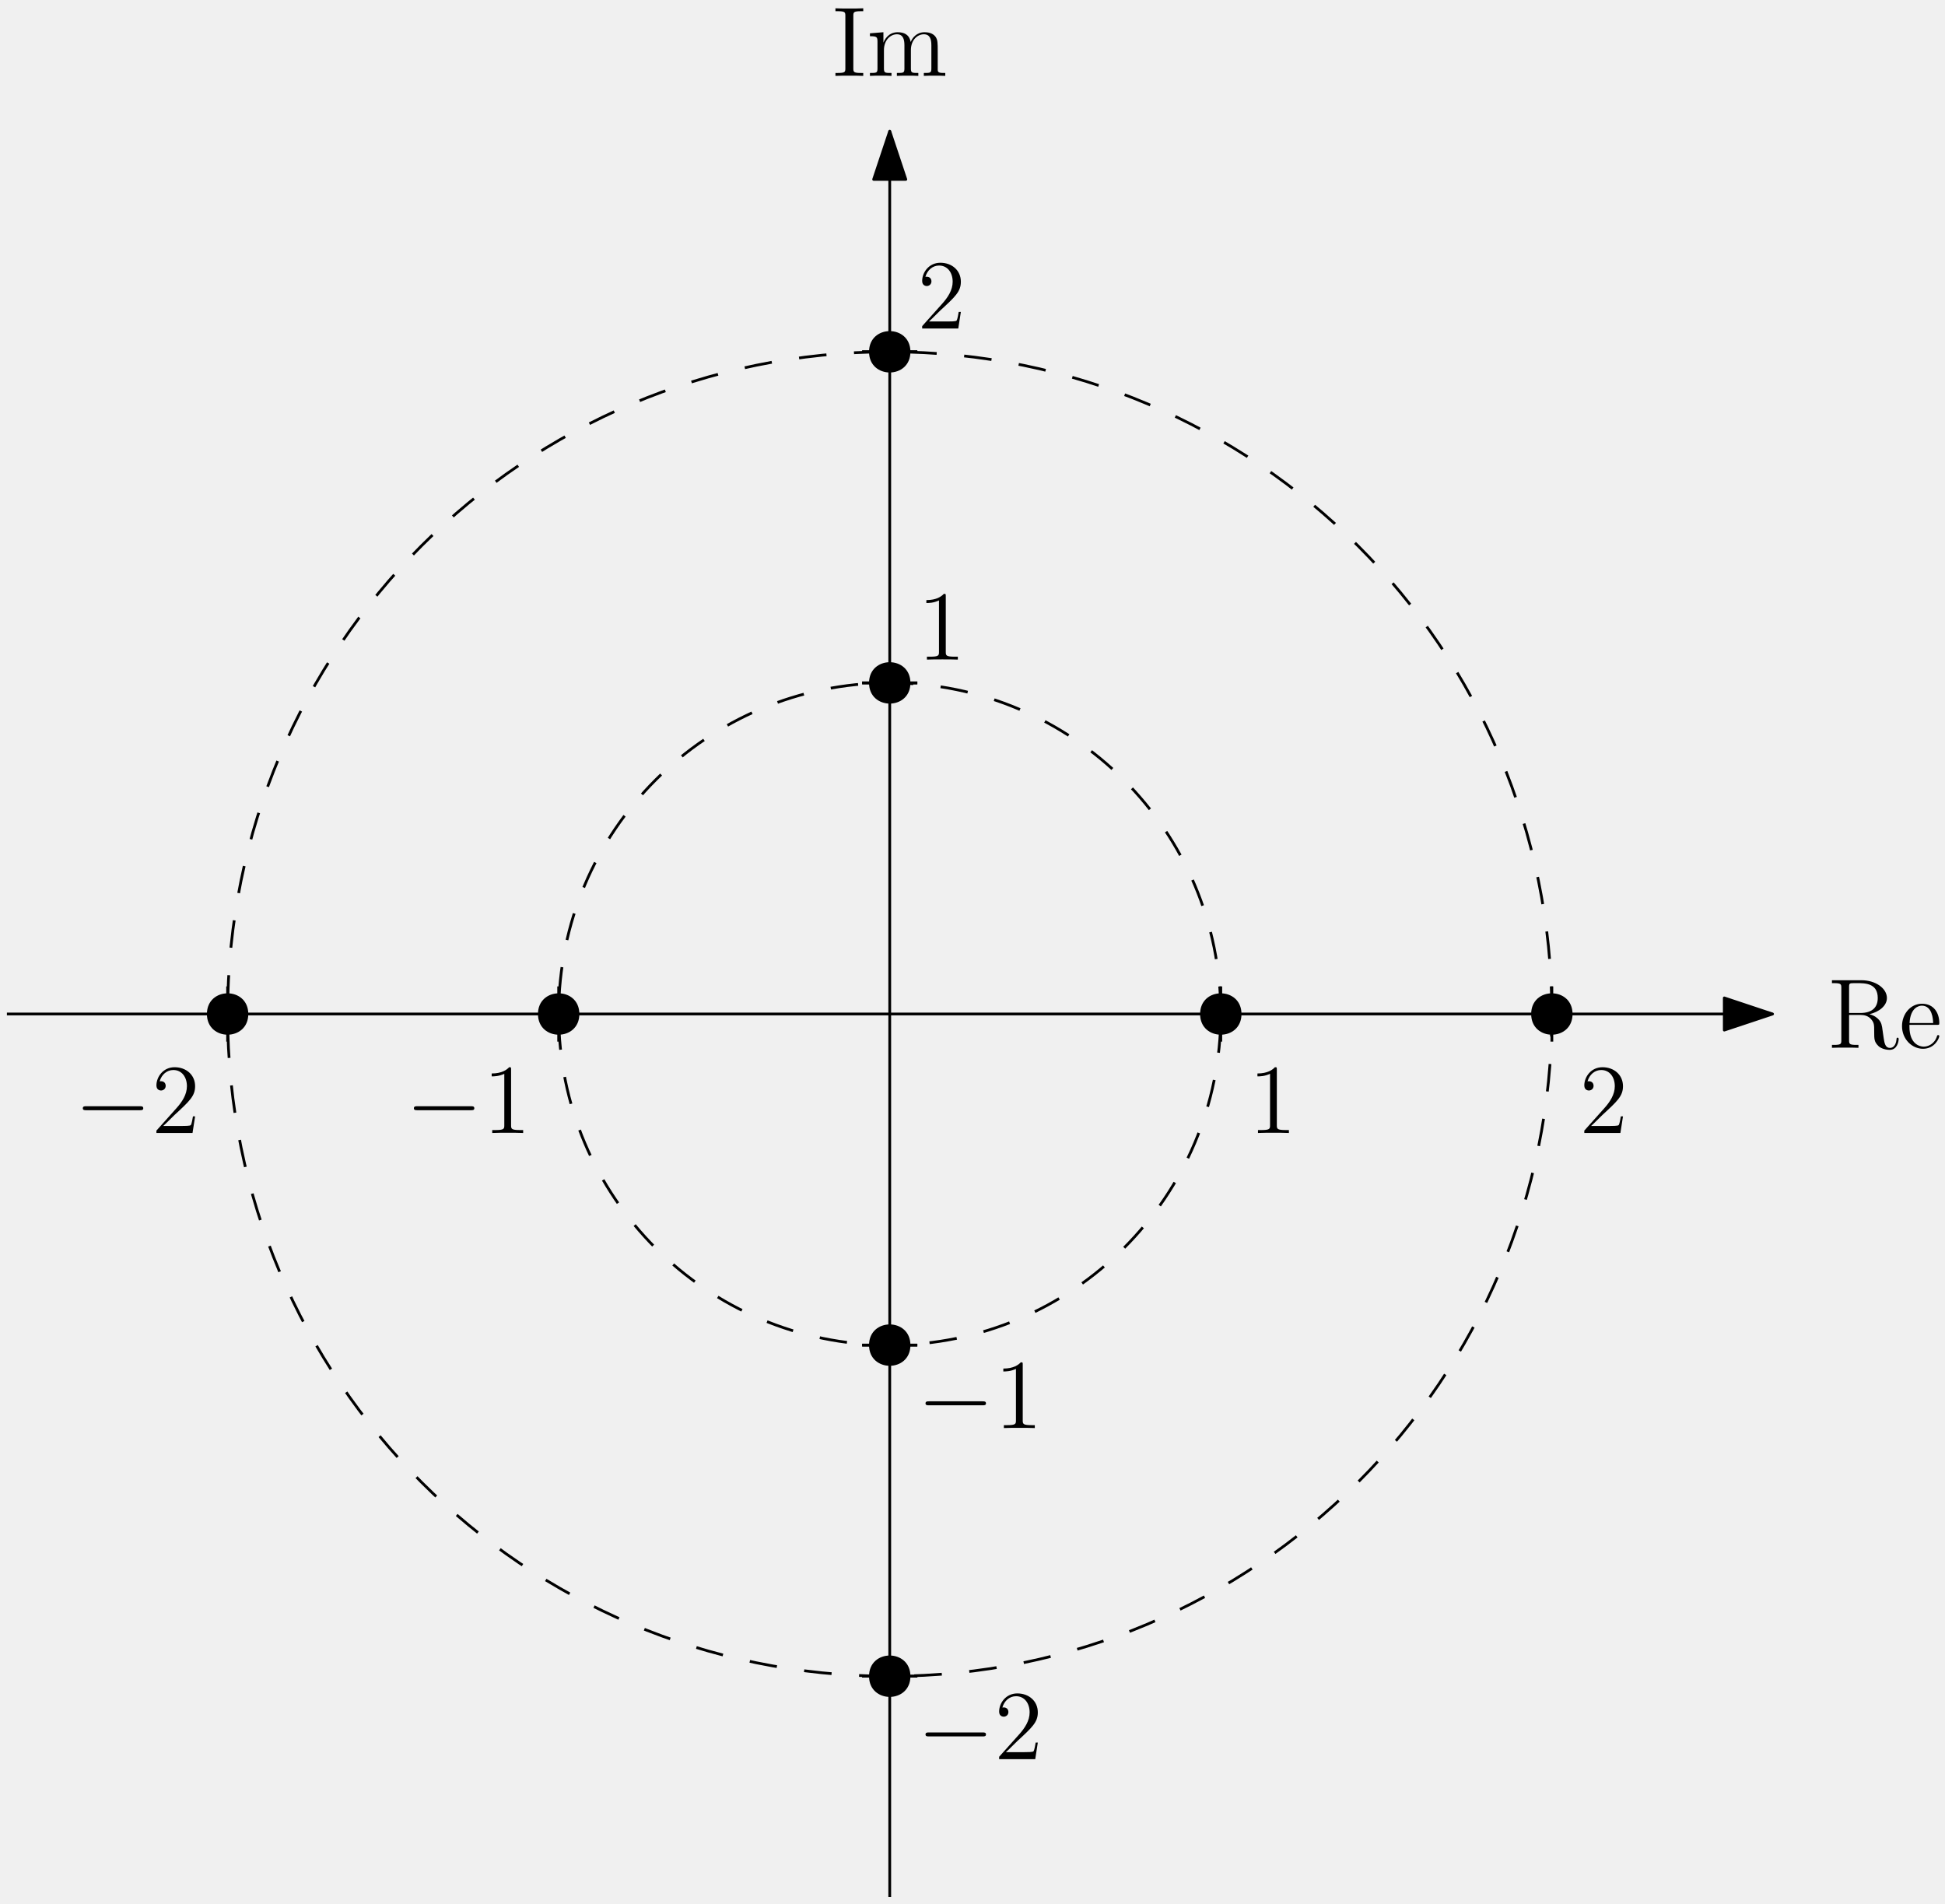
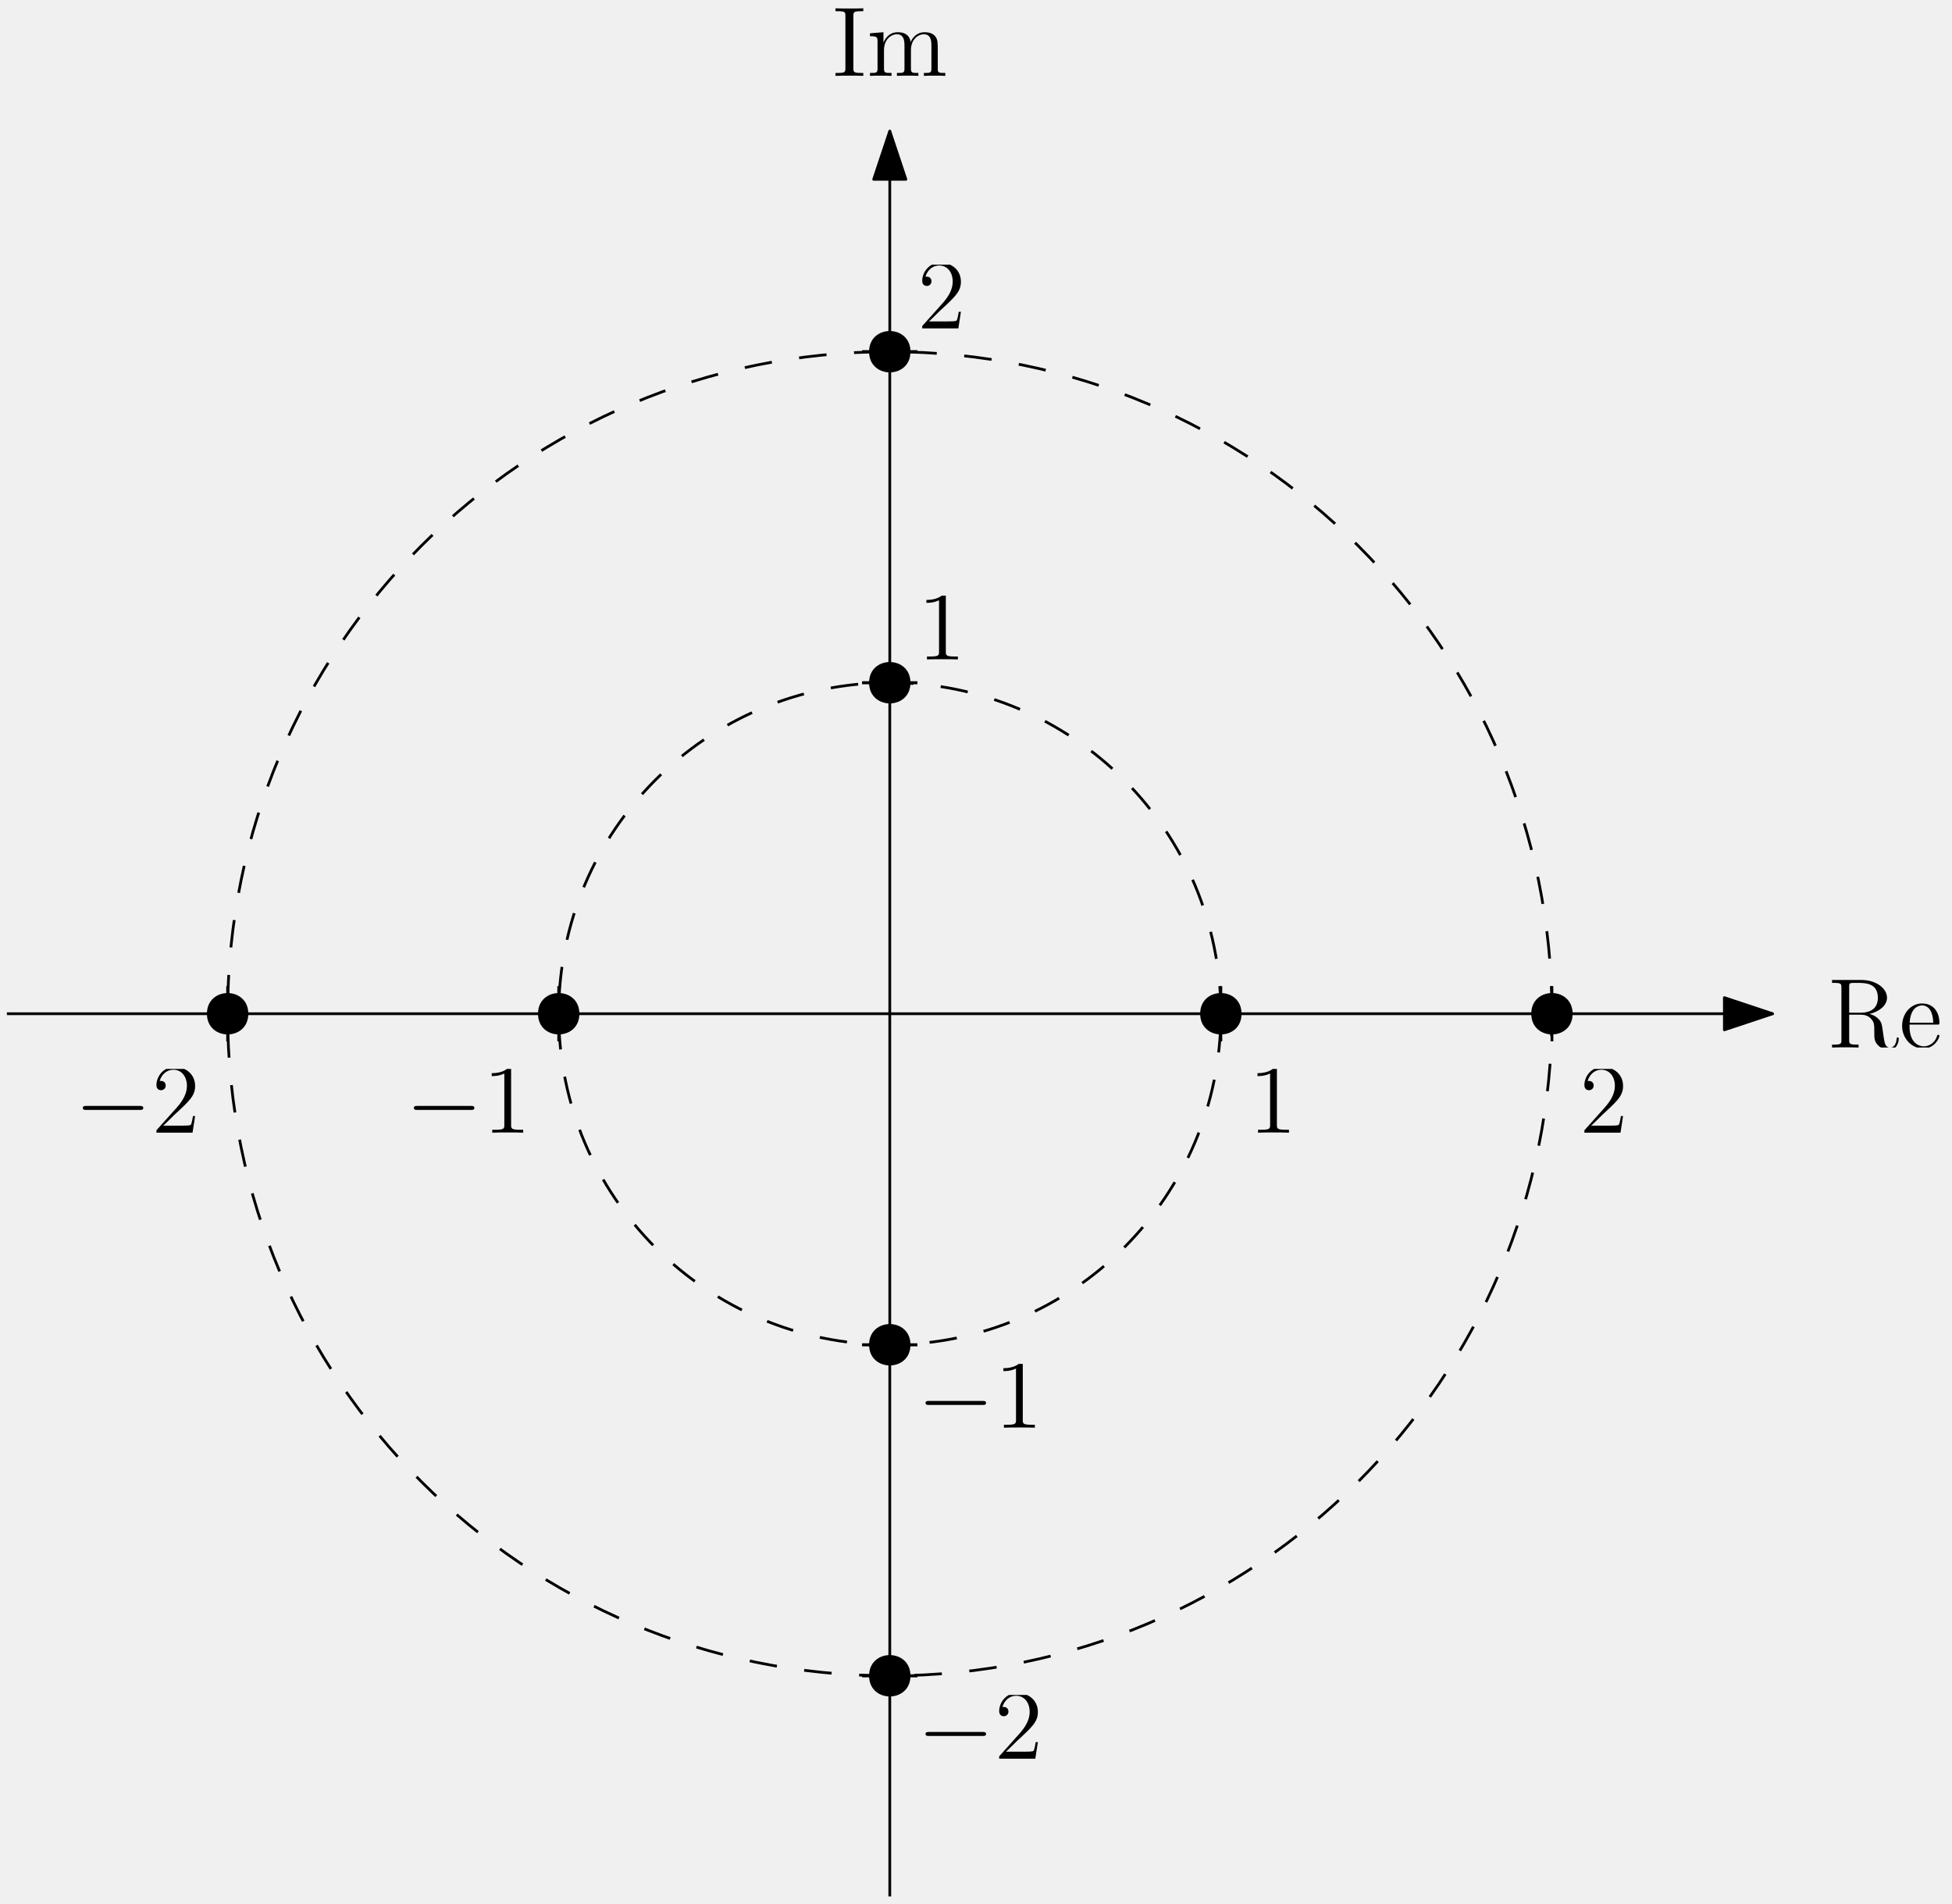
- <svg xmlns="http://www.w3.org/2000/svg" xmlns:xlink="http://www.w3.org/1999/xlink" width="282" height="276" viewBox="0 0 282 276">
+ <svg xmlns="http://www.w3.org/2000/svg" xmlns:xlink="http://www.w3.org/1999/xlink" width="283" height="276" viewBox="0 0 283 276">
+   <style>
+       .fill { fill: black; }
+       .stroke { stroke: black; }
+       @media (prefers-color-scheme: dark) {
+         .fill { fill: white; }
+         .stroke { stroke: white; }
+       }
+     </style>
  <defs>
    <g>
      <g id="glyph-0-0">
        <path d="M 9.453 -3.297 C 9.703 -3.297 9.953 -3.297 9.953 -3.578 C 9.953 -3.875 9.703 -3.875 9.453 -3.875 L 1.688 -3.875 C 1.453 -3.875 1.188 -3.875 1.188 -3.578 C 1.188 -3.297 1.453 -3.297 1.688 -3.297 Z M 9.453 -3.297 " />
      </g>
      <g id="glyph-1-0">
        <path d="M 6.312 -2.406 L 6 -2.406 C 5.953 -2.172 5.844 -1.375 5.688 -1.141 C 5.594 -1.016 4.781 -1.016 4.344 -1.016 L 1.688 -1.016 C 2.078 -1.344 2.953 -2.266 3.328 -2.609 C 5.516 -4.625 6.312 -5.359 6.312 -6.781 C 6.312 -8.438 5 -9.531 3.344 -9.531 C 1.672 -9.531 0.703 -8.125 0.703 -6.891 C 0.703 -6.156 1.328 -6.156 1.375 -6.156 C 1.672 -6.156 2.047 -6.375 2.047 -6.828 C 2.047 -7.234 1.781 -7.5 1.375 -7.5 C 1.25 -7.5 1.219 -7.5 1.172 -7.484 C 1.453 -8.469 2.219 -9.125 3.156 -9.125 C 4.375 -9.125 5.125 -8.109 5.125 -6.781 C 5.125 -5.562 4.422 -4.5 3.594 -3.578 L 0.703 -0.344 L 0.703 0 L 5.938 0 Z M 6.312 -2.406 " />
      </g>
      <g id="glyph-1-1">
        <path d="M 4.125 -9.188 C 4.125 -9.531 4.125 -9.531 3.844 -9.531 C 3.5 -9.156 2.781 -8.625 1.312 -8.625 L 1.312 -8.203 C 1.641 -8.203 2.359 -8.203 3.141 -8.578 L 3.141 -1.109 C 3.141 -0.594 3.094 -0.422 1.844 -0.422 L 1.391 -0.422 L 1.391 0 C 1.781 -0.031 3.172 -0.031 3.641 -0.031 C 4.109 -0.031 5.5 -0.031 5.875 0 L 5.875 -0.422 L 5.438 -0.422 C 4.172 -0.422 4.125 -0.594 4.125 -1.109 Z M 4.125 -9.188 " />
      </g>
      <g id="glyph-2-0">
        <path d="M 6.312 -2.406 L 6 -2.406 C 5.953 -2.172 5.844 -1.375 5.688 -1.141 C 5.594 -1.016 4.781 -1.016 4.344 -1.016 L 1.688 -1.016 C 2.078 -1.344 2.953 -2.266 3.328 -2.609 C 5.516 -4.625 6.312 -5.359 6.312 -6.781 C 6.312 -8.438 5 -9.531 3.344 -9.531 C 1.672 -9.531 0.703 -8.125 0.703 -6.891 C 0.703 -6.156 1.328 -6.156 1.375 -6.156 C 1.672 -6.156 2.047 -6.375 2.047 -6.828 C 2.047 -7.234 1.781 -7.5 1.375 -7.5 C 1.25 -7.5 1.219 -7.5 1.172 -7.484 C 1.453 -8.469 2.219 -9.125 3.156 -9.125 C 4.375 -9.125 5.125 -8.109 5.125 -6.781 C 5.125 -5.562 4.422 -4.5 3.594 -3.578 L 0.703 -0.344 L 0.703 0 L 5.938 0 Z M 6.312 -2.406 " />
      </g>
      <g id="glyph-2-1">
        <path d="M 4.125 -9.188 C 4.125 -9.531 4.125 -9.531 3.844 -9.531 C 3.5 -9.156 2.781 -8.625 1.312 -8.625 L 1.312 -8.203 C 1.641 -8.203 2.359 -8.203 3.141 -8.578 L 3.141 -1.109 C 3.141 -0.594 3.094 -0.422 1.844 -0.422 L 1.391 -0.422 L 1.391 0 C 1.781 -0.031 3.172 -0.031 3.641 -0.031 C 4.109 -0.031 5.5 -0.031 5.875 0 L 5.875 -0.422 L 5.438 -0.422 C 4.172 -0.422 4.125 -0.594 4.125 -1.109 Z M 4.125 -9.188 " />
      </g>
      <g id="glyph-3-0">
        <path d="M 6.047 -4.875 C 7.469 -5.203 8.578 -6.109 8.578 -7.219 C 8.578 -8.609 6.953 -9.797 4.891 -9.797 L 0.609 -9.797 L 0.609 -9.375 L 0.891 -9.375 C 1.922 -9.375 1.969 -9.234 1.969 -8.703 L 1.969 -1.094 C 1.969 -0.562 1.922 -0.422 0.891 -0.422 L 0.609 -0.422 L 0.609 0 C 0.938 -0.031 2.109 -0.031 2.531 -0.031 C 2.938 -0.031 4.125 -0.031 4.453 0 L 4.453 -0.422 L 4.172 -0.422 C 3.141 -0.422 3.094 -0.562 3.094 -1.094 L 3.094 -4.766 L 4.766 -4.766 C 5.328 -4.766 5.859 -4.609 6.234 -4.203 C 6.734 -3.656 6.734 -3.359 6.734 -2.359 C 6.734 -1.234 6.734 -0.859 7.359 -0.25 C 7.578 -0.031 8.172 0.297 8.984 0.297 C 10.094 0.297 10.281 -0.953 10.281 -1.25 C 10.281 -1.328 10.281 -1.469 10.125 -1.469 C 9.984 -1.469 9.984 -1.375 9.969 -1.234 C 9.891 -0.375 9.484 0.016 9.016 0.016 C 8.359 0.016 8.219 -0.656 8.109 -1.422 C 8.094 -1.516 8 -2.141 7.953 -2.5 C 7.859 -3.219 7.797 -3.672 7.375 -4.109 C 7.219 -4.281 6.844 -4.656 6.047 -4.875 Z M 4.703 -5.047 L 3.094 -5.047 L 3.094 -8.812 C 3.094 -9.141 3.094 -9.312 3.406 -9.359 C 3.531 -9.375 3.953 -9.375 4.25 -9.375 C 5.406 -9.375 7.25 -9.375 7.25 -7.219 C 7.25 -5.969 6.562 -5.047 4.703 -5.047 Z M 4.703 -5.047 " />
      </g>
      <g id="glyph-3-1">
        <path d="M 5.5 -3.328 C 5.812 -3.328 5.844 -3.328 5.844 -3.594 C 5.844 -5.047 5.062 -6.391 3.328 -6.391 C 1.688 -6.391 0.438 -4.922 0.438 -3.141 C 0.438 -1.25 1.891 0.141 3.484 0.141 C 5.188 0.141 5.844 -1.406 5.844 -1.703 C 5.844 -1.797 5.766 -1.844 5.688 -1.844 C 5.562 -1.844 5.531 -1.781 5.516 -1.703 C 5.141 -0.5 4.172 -0.172 3.578 -0.172 C 2.969 -0.172 1.516 -0.578 1.516 -3.062 L 1.516 -3.328 Z M 1.531 -3.594 C 1.656 -5.859 2.906 -6.109 3.312 -6.109 C 4.844 -6.109 4.938 -4.094 4.953 -3.594 Z M 1.531 -3.594 " />
      </g>
      <g id="glyph-3-2">
        <path d="M 3.109 -8.703 C 3.109 -9.234 3.156 -9.375 4.234 -9.375 L 4.547 -9.375 L 4.547 -9.797 C 4.203 -9.766 2.969 -9.766 2.531 -9.766 C 2.109 -9.766 0.859 -9.766 0.516 -9.797 L 0.516 -9.375 L 0.828 -9.375 C 1.906 -9.375 1.953 -9.234 1.953 -8.703 L 1.953 -1.094 C 1.953 -0.562 1.906 -0.422 0.828 -0.422 L 0.516 -0.422 L 0.516 0 C 0.859 -0.031 2.094 -0.031 2.531 -0.031 C 2.953 -0.031 4.203 -0.031 4.547 0 L 4.547 -0.422 L 4.234 -0.422 C 3.156 -0.422 3.109 -0.562 3.109 -1.094 Z M 3.109 -8.703 " />
      </g>
      <g id="glyph-3-3">
        <path d="M 10.281 -3.484 C 10.281 -4.812 10.281 -5.219 9.953 -5.688 C 9.531 -6.234 8.859 -6.328 8.375 -6.328 C 7.188 -6.328 6.578 -5.469 6.359 -4.906 C 6.156 -6.016 5.375 -6.328 4.469 -6.328 C 3.078 -6.328 2.531 -5.141 2.422 -4.844 L 2.406 -4.844 L 2.406 -6.328 L 0.453 -6.172 L 0.453 -5.75 C 1.438 -5.75 1.547 -5.656 1.547 -4.953 L 1.547 -1.062 C 1.547 -0.422 1.391 -0.422 0.453 -0.422 L 0.453 0 C 0.828 -0.031 1.609 -0.031 2.016 -0.031 C 2.422 -0.031 3.203 -0.031 3.578 0 L 3.578 -0.422 C 2.656 -0.422 2.484 -0.422 2.484 -1.062 L 2.484 -3.734 C 2.484 -5.234 3.469 -6.031 4.359 -6.031 C 5.25 -6.031 5.453 -5.312 5.453 -4.438 L 5.453 -1.062 C 5.453 -0.422 5.297 -0.422 4.359 -0.422 L 4.359 0 C 4.734 -0.031 5.516 -0.031 5.906 -0.031 C 6.328 -0.031 7.094 -0.031 7.469 0 L 7.469 -0.422 C 6.562 -0.422 6.391 -0.422 6.391 -1.062 L 6.391 -3.734 C 6.391 -5.234 7.375 -6.031 8.266 -6.031 C 9.156 -6.031 9.359 -5.312 9.359 -4.438 L 9.359 -1.062 C 9.359 -0.422 9.188 -0.422 8.266 -0.422 L 8.266 0 C 8.641 -0.031 9.406 -0.031 9.812 -0.031 C 10.234 -0.031 11 -0.031 11.375 0 L 11.375 -0.422 C 10.656 -0.422 10.297 -0.422 10.281 -0.844 Z M 10.281 -3.484 " />
      </g>
    </g>
+     <clipPath id="clip-0">
+       <path clip-rule="nonzero" d="M 22 155 L 29 155 L 29 165 L 22 165 Z M 22 155 " />
+     </clipPath>
+     <clipPath id="clip-1">
+       <path clip-rule="nonzero" d="M 229 155 L 236 155 L 236 164.246 L 229 164.246 Z M 229 155 " />
+     </clipPath>
+     <clipPath id="clip-2">
+       <path clip-rule="nonzero" d="M 133 38.375 L 140 38.375 L 140 47.621 L 133 47.621 Z M 133 38.375 " />
+     </clipPath>
+     <clipPath id="clip-3">
+       <path clip-rule="nonzero" d="M 144 245.777 L 151 245.777 L 151 256 L 144 256 Z M 144 245.777 " />
+     </clipPath>
+     <clipPath id="clip-4">
+       <path clip-rule="nonzero" d="M 182 155 L 187 155 L 187 164.246 L 182 164.246 Z M 182 155 " />
+     </clipPath>
+     <clipPath id="clip-5">
+       <path clip-rule="nonzero" d="M 71 155 L 76 155 L 76 165 L 71 165 Z M 71 155 " />
+     </clipPath>
+     <clipPath id="clip-6">
+       <path clip-rule="nonzero" d="M 134 86.375 L 139 86.375 L 139 95.621 L 134 95.621 Z M 134 86.375 " />
+     </clipPath>
+     <clipPath id="clip-7">
+       <path clip-rule="nonzero" d="M 145 197.777 L 151 197.777 L 151 208 L 145 208 Z M 145 197.777 " />
+     </clipPath>
+     <clipPath id="clip-8">
+       <path clip-rule="nonzero" d="M 265 142.098 L 281.582 142.098 L 281.582 151.902 L 265 151.902 Z M 265 142.098 " />
+     </clipPath>
+     <clipPath id="clip-9">
+       <path clip-rule="nonzero" d="M 121 1.195 L 137.387 1.195 L 137.387 11 L 121 11 Z M 121 1.195 " />
+     </clipPath>
  </defs>
-   <path fill="none" stroke-width="0.4" stroke-linecap="butt" stroke-linejoin="round" stroke="rgb(0%, 0%, 0%)" stroke-opacity="1" stroke-miterlimit="10" d="M 256 447.996 L 256 703.996 " transform="matrix(1, 0, 0, -1, -127, 723)" />
-   <path fill-rule="evenodd" fill="rgb(0%, 0%, 0%)" fill-opacity="1" stroke-width="0.4" stroke-linecap="butt" stroke-linejoin="round" stroke="rgb(0%, 0%, 0%)" stroke-opacity="1" stroke-miterlimit="10" d="M 256 703.996 L 253.668 696.996 L 258.332 696.996 Z M 256 703.996 " transform="matrix(1, 0, 0, -1, -127, 723)" />
-   <path fill="none" stroke-width="0.4" stroke-linecap="butt" stroke-linejoin="round" stroke="rgb(0%, 0%, 0%)" stroke-opacity="1" stroke-miterlimit="10" d="M 128 576 L 384 576 " transform="matrix(1, 0, 0, -1, -127, 723)" />
-   <path fill-rule="evenodd" fill="rgb(0%, 0%, 0%)" fill-opacity="1" stroke-width="0.4" stroke-linecap="butt" stroke-linejoin="round" stroke="rgb(0%, 0%, 0%)" stroke-opacity="1" stroke-miterlimit="10" d="M 384 576 L 377 578.332 L 377 573.668 Z M 384 576 " transform="matrix(1, 0, 0, -1, -127, 723)" />
-   <path fill-rule="evenodd" fill="rgb(0%, 0%, 0%)" fill-opacity="1" d="M 132 51 C 132 47 126 47 126 51 C 126 55 132 55 132 51 Z M 132 51 " />
-   <path fill-rule="evenodd" fill="rgb(0%, 0%, 0%)" fill-opacity="1" d="M 36 147 C 36 143 30 143 30 147 C 30 151 36 151 36 147 Z M 36 147 " />
-   <path fill="none" stroke-width="0.4" stroke-linecap="butt" stroke-linejoin="round" stroke="rgb(0%, 0%, 0%)" stroke-opacity="1" stroke-miterlimit="10" d="M 252 672 L 260 672 " transform="matrix(1, 0, 0, -1, -127, 723)" />
-   <path fill-rule="evenodd" fill="rgb(0%, 0%, 0%)" fill-opacity="1" d="M 228 147 C 228 143 222 143 222 147 C 222 151 228 151 228 147 Z M 228 147 " />
-   <path fill-rule="evenodd" fill="rgb(0%, 0%, 0%)" fill-opacity="1" d="M 132 243 C 132 239 126 239 126 243 C 126 247 132 247 132 243 Z M 132 243 " />
-   <g fill="rgb(0%, 0%, 0%)" fill-opacity="1">
+   <path fill="none" stroke-width="0.4" stroke-linecap="butt" stroke-linejoin="round" stroke-opacity="1" stroke-miterlimit="10" d="M 256 447.996 L 256 703.996 " transform="matrix(1, 0, 0, -1, -127, 723)" class="stroke" />
+   <path fill-rule="evenodd" fill-opacity="1" stroke-width="0.4" stroke-linecap="butt" stroke-linejoin="round" stroke-opacity="1" stroke-miterlimit="10" d="M 256 703.996 L 253.668 696.996 L 258.332 696.996 Z M 256 703.996 " transform="matrix(1, 0, 0, -1, -127, 723)" class="fill stroke" />
+   <path fill="none" stroke-width="0.4" stroke-linecap="butt" stroke-linejoin="round" stroke-opacity="1" stroke-miterlimit="10" d="M 128 576 L 384 576 " transform="matrix(1, 0, 0, -1, -127, 723)" class="stroke" />
+   <path fill-rule="evenodd" fill-opacity="1" stroke-width="0.4" stroke-linecap="butt" stroke-linejoin="round" stroke-opacity="1" stroke-miterlimit="10" d="M 384 576 L 377 578.332 L 377 573.668 Z M 384 576 " transform="matrix(1, 0, 0, -1, -127, 723)" class="fill stroke" />
+   <path fill-rule="evenodd" fill-opacity="1" d="M 132 51 C 132 47 126 47 126 51 C 126 55 132 55 132 51 Z M 132 51 " class="fill" />
+   <path fill-rule="evenodd" fill-opacity="1" d="M 36 147 C 36 143 30 143 30 147 C 30 151 36 151 36 147 Z M 36 147 " class="fill" />
+   <path fill="none" stroke-width="0.4" stroke-linecap="butt" stroke-linejoin="round" stroke-opacity="1" stroke-miterlimit="10" d="M 252 672 L 260 672 " transform="matrix(1, 0, 0, -1, -127, 723)" class="stroke" />
+   <path fill-rule="evenodd" fill-opacity="1" d="M 228 147 C 228 143 222 143 222 147 C 222 151 228 151 228 147 Z M 228 147 " class="fill" />
+   <path fill-rule="evenodd" fill-opacity="1" d="M 132 243 C 132 239 126 239 126 243 C 126 247 132 247 132 243 Z M 132 243 " class="fill" />
+   <g fill-opacity="1" class="fill">
    <use xlink:href="#glyph-0-0" x="10.818" y="164.245" />
  </g>
-   <g fill="rgb(0%, 0%, 0%)" fill-opacity="1">
-     <use xlink:href="#glyph-1-0" x="21.976" y="164.245" />
+   <g clip-path="url(#clip-0)">
+     <g fill-opacity="1" class="fill">
+       <use xlink:href="#glyph-1-0" x="21.976" y="164.245" />
+     </g>
  </g>
-   <g fill="rgb(0%, 0%, 0%)" fill-opacity="1">
-     <use xlink:href="#glyph-2-0" x="229" y="164.245" />
+   <g clip-path="url(#clip-1)">
+     <g fill-opacity="1" class="fill">
+       <use xlink:href="#glyph-2-0" x="229" y="164.245" />
+     </g>
  </g>
-   <g fill="rgb(0%, 0%, 0%)" fill-opacity="1">
-     <use xlink:href="#glyph-2-0" x="133" y="47.621" />
+   <g clip-path="url(#clip-2)">
+     <g fill-opacity="1" class="fill">
+       <use xlink:href="#glyph-2-0" x="133" y="47.621" />
+     </g>
  </g>
-   <g fill="rgb(0%, 0%, 0%)" fill-opacity="1">
+   <g fill-opacity="1" class="fill">
    <use xlink:href="#glyph-0-0" x="133" y="255.024" />
  </g>
-   <g fill="rgb(0%, 0%, 0%)" fill-opacity="1">
-     <use xlink:href="#glyph-1-0" x="144.158" y="255.024" />
+   <g clip-path="url(#clip-3)">
+     <g fill-opacity="1" class="fill">
+       <use xlink:href="#glyph-1-0" x="144.158" y="255.024" />
+     </g>
  </g>
-   <path fill="none" stroke-width="0.4" stroke-linecap="butt" stroke-linejoin="round" stroke="rgb(0%, 0%, 0%)" stroke-opacity="1" stroke-dasharray="4" stroke-miterlimit="10" d="M 352 576 C 352 629.02 309.02 672 256 672 C 202.98 672 160 629.02 160 576 C 160 522.98 202.98 480 256 480 C 309.02 480 352 522.98 352 576 Z M 352 576 " transform="matrix(1, 0, 0, -1, -127, 723)" />
-   <path fill="none" stroke-width="0.4" stroke-linecap="butt" stroke-linejoin="round" stroke="rgb(0%, 0%, 0%)" stroke-opacity="1" stroke-miterlimit="10" d="M 252 672 L 260 672 " transform="matrix(1, 0, 0, -1, -127, 723)" />
-   <path fill="none" stroke-width="0.4" stroke-linecap="butt" stroke-linejoin="round" stroke="rgb(0%, 0%, 0%)" stroke-opacity="1" stroke-dasharray="4" stroke-miterlimit="10" d="M 304 576 C 304 602.508 282.508 624 256 624 C 229.492 624 208 602.508 208 576 C 208 549.492 229.492 528 256 528 C 282.508 528 304 549.492 304 576 Z M 304 576 " transform="matrix(1, 0, 0, -1, -127, 723)" />
-   <path fill-rule="evenodd" fill="rgb(0%, 0%, 0%)" fill-opacity="1" d="M 180 147 C 180 143 174 143 174 147 C 174 151 180 151 180 147 Z M 180 147 " />
-   <path fill-rule="evenodd" fill="rgb(0%, 0%, 0%)" fill-opacity="1" d="M 132 99 C 132 95 126 95 126 99 C 126 103 132 103 132 99 Z M 132 99 " />
-   <path fill-rule="evenodd" fill="rgb(0%, 0%, 0%)" fill-opacity="1" d="M 84 147 C 84 143 78 143 78 147 C 78 151 84 151 84 147 Z M 84 147 " />
-   <path fill-rule="evenodd" fill="rgb(0%, 0%, 0%)" fill-opacity="1" d="M 132 195 C 132 191 126 191 126 195 C 126 199 132 199 132 195 Z M 132 195 " />
-   <g fill="rgb(0%, 0%, 0%)" fill-opacity="1">
-     <use xlink:href="#glyph-2-1" x="181" y="164.245" />
+   <path fill="none" stroke-width="0.4" stroke-linecap="butt" stroke-linejoin="round" stroke-opacity="1" stroke-dasharray="4" stroke-miterlimit="10" d="M 352 576 C 352 629.02 309.02 672 256 672 C 202.98 672 160 629.02 160 576 C 160 522.98 202.98 480 256 480 C 309.02 480 352 522.98 352 576 Z M 352 576 " transform="matrix(1, 0, 0, -1, -127, 723)" class="stroke" />
+   <path fill="none" stroke-width="0.4" stroke-linecap="butt" stroke-linejoin="round" stroke-opacity="1" stroke-miterlimit="10" d="M 252 672 L 260 672 " transform="matrix(1, 0, 0, -1, -127, 723)" class="stroke" />
+   <path fill="none" stroke-width="0.4" stroke-linecap="butt" stroke-linejoin="round" stroke-opacity="1" stroke-dasharray="4" stroke-miterlimit="10" d="M 304 576 C 304 602.508 282.508 624 256 624 C 229.492 624 208 602.508 208 576 C 208 549.492 229.492 528 256 528 C 282.508 528 304 549.492 304 576 Z M 304 576 " transform="matrix(1, 0, 0, -1, -127, 723)" class="stroke" />
+   <path fill-rule="evenodd" fill-opacity="1" d="M 180 147 C 180 143 174 143 174 147 C 174 151 180 151 180 147 Z M 180 147 " class="fill" />
+   <path fill-rule="evenodd" fill-opacity="1" d="M 132 99 C 132 95 126 95 126 99 C 126 103 132 103 132 99 Z M 132 99 " class="fill" />
+   <path fill-rule="evenodd" fill-opacity="1" d="M 84 147 C 84 143 78 143 78 147 C 78 151 84 151 84 147 Z M 84 147 " class="fill" />
+   <path fill-rule="evenodd" fill-opacity="1" d="M 132 195 C 132 191 126 191 126 195 C 126 199 132 199 132 195 Z M 132 195 " class="fill" />
+   <g clip-path="url(#clip-4)">
+     <g fill-opacity="1" class="fill">
+       <use xlink:href="#glyph-2-1" x="181" y="164.245" />
+     </g>
  </g>
-   <g fill="rgb(0%, 0%, 0%)" fill-opacity="1">
+   <g fill-opacity="1" class="fill">
    <use xlink:href="#glyph-0-0" x="58.818" y="164.245" />
  </g>
-   <g fill="rgb(0%, 0%, 0%)" fill-opacity="1">
-     <use xlink:href="#glyph-1-1" x="69.976" y="164.245" />
+   <g clip-path="url(#clip-5)">
+     <g fill-opacity="1" class="fill">
+       <use xlink:href="#glyph-1-1" x="69.976" y="164.245" />
+     </g>
  </g>
-   <g fill="rgb(0%, 0%, 0%)" fill-opacity="1">
-     <use xlink:href="#glyph-2-1" x="133" y="95.621" />
+   <g clip-path="url(#clip-6)">
+     <g fill-opacity="1" class="fill">
+       <use xlink:href="#glyph-2-1" x="133" y="95.621" />
+     </g>
  </g>
-   <path fill="none" stroke-width="0.4" stroke-linecap="butt" stroke-linejoin="round" stroke="rgb(0%, 0%, 0%)" stroke-opacity="1" stroke-miterlimit="10" d="M 160 580 L 160 572 " transform="matrix(1, 0, 0, -1, -127, 723)" />
-   <path fill="none" stroke-width="0.4" stroke-linecap="butt" stroke-linejoin="round" stroke="rgb(0%, 0%, 0%)" stroke-opacity="1" stroke-miterlimit="10" d="M 208 580 L 208 572 " transform="matrix(1, 0, 0, -1, -127, 723)" />
-   <path fill="none" stroke-width="0.4" stroke-linecap="butt" stroke-linejoin="round" stroke="rgb(0%, 0%, 0%)" stroke-opacity="1" stroke-miterlimit="10" d="M 304 580 L 304 572 " transform="matrix(1, 0, 0, -1, -127, 723)" />
-   <path fill="none" stroke-width="0.4" stroke-linecap="butt" stroke-linejoin="round" stroke="rgb(0%, 0%, 0%)" stroke-opacity="1" stroke-miterlimit="10" d="M 352 580 L 352 572 " transform="matrix(1, 0, 0, -1, -127, 723)" />
-   <path fill="none" stroke-width="0.4" stroke-linecap="butt" stroke-linejoin="round" stroke="rgb(0%, 0%, 0%)" stroke-opacity="1" stroke-miterlimit="10" d="M 252 624 L 260 624 " transform="matrix(1, 0, 0, -1, -127, 723)" />
-   <path fill="none" stroke-width="0.4" stroke-linecap="butt" stroke-linejoin="round" stroke="rgb(0%, 0%, 0%)" stroke-opacity="1" stroke-miterlimit="10" d="M 252 624 L 260 624 " transform="matrix(1, 0, 0, -1, -127, 723)" />
-   <path fill="none" stroke-width="0.4" stroke-linecap="butt" stroke-linejoin="round" stroke="rgb(0%, 0%, 0%)" stroke-opacity="1" stroke-miterlimit="10" d="M 252 528 L 260 528 " transform="matrix(1, 0, 0, -1, -127, 723)" />
-   <path fill="none" stroke-width="0.4" stroke-linecap="butt" stroke-linejoin="round" stroke="rgb(0%, 0%, 0%)" stroke-opacity="1" stroke-miterlimit="10" d="M 252 528 L 260 528 " transform="matrix(1, 0, 0, -1, -127, 723)" />
-   <path fill="none" stroke-width="0.4" stroke-linecap="butt" stroke-linejoin="round" stroke="rgb(0%, 0%, 0%)" stroke-opacity="1" stroke-miterlimit="10" d="M 252 480 L 260 480 " transform="matrix(1, 0, 0, -1, -127, 723)" />
-   <path fill="none" stroke-width="0.4" stroke-linecap="butt" stroke-linejoin="round" stroke="rgb(0%, 0%, 0%)" stroke-opacity="1" stroke-miterlimit="10" d="M 252 480 L 260 480 " transform="matrix(1, 0, 0, -1, -127, 723)" />
-   <g fill="rgb(0%, 0%, 0%)" fill-opacity="1">
+   <path fill="none" stroke-width="0.4" stroke-linecap="butt" stroke-linejoin="round" stroke-opacity="1" stroke-miterlimit="10" d="M 160 580 L 160 572 " transform="matrix(1, 0, 0, -1, -127, 723)" class="stroke" />
+   <path fill="none" stroke-width="0.4" stroke-linecap="butt" stroke-linejoin="round" stroke-opacity="1" stroke-miterlimit="10" d="M 208 580 L 208 572 " transform="matrix(1, 0, 0, -1, -127, 723)" class="stroke" />
+   <path fill="none" stroke-width="0.4" stroke-linecap="butt" stroke-linejoin="round" stroke-opacity="1" stroke-miterlimit="10" d="M 304 580 L 304 572 " transform="matrix(1, 0, 0, -1, -127, 723)" class="stroke" />
+   <path fill="none" stroke-width="0.4" stroke-linecap="butt" stroke-linejoin="round" stroke-opacity="1" stroke-miterlimit="10" d="M 352 580 L 352 572 " transform="matrix(1, 0, 0, -1, -127, 723)" class="stroke" />
+   <path fill="none" stroke-width="0.4" stroke-linecap="butt" stroke-linejoin="round" stroke-opacity="1" stroke-miterlimit="10" d="M 252 624 L 260 624 " transform="matrix(1, 0, 0, -1, -127, 723)" class="stroke" />
+   <path fill="none" stroke-width="0.4" stroke-linecap="butt" stroke-linejoin="round" stroke-opacity="1" stroke-miterlimit="10" d="M 252 624 L 260 624 " transform="matrix(1, 0, 0, -1, -127, 723)" class="stroke" />
+   <path fill="none" stroke-width="0.4" stroke-linecap="butt" stroke-linejoin="round" stroke-opacity="1" stroke-miterlimit="10" d="M 252 528 L 260 528 " transform="matrix(1, 0, 0, -1, -127, 723)" class="stroke" />
+   <path fill="none" stroke-width="0.4" stroke-linecap="butt" stroke-linejoin="round" stroke-opacity="1" stroke-miterlimit="10" d="M 252 528 L 260 528 " transform="matrix(1, 0, 0, -1, -127, 723)" class="stroke" />
+   <path fill="none" stroke-width="0.4" stroke-linecap="butt" stroke-linejoin="round" stroke-opacity="1" stroke-miterlimit="10" d="M 252 480 L 260 480 " transform="matrix(1, 0, 0, -1, -127, 723)" class="stroke" />
+   <path fill="none" stroke-width="0.4" stroke-linecap="butt" stroke-linejoin="round" stroke-opacity="1" stroke-miterlimit="10" d="M 252 480 L 260 480 " transform="matrix(1, 0, 0, -1, -127, 723)" class="stroke" />
+   <g fill-opacity="1" class="fill">
    <use xlink:href="#glyph-0-0" x="133" y="207.024" />
  </g>
-   <g fill="rgb(0%, 0%, 0%)" fill-opacity="1">
-     <use xlink:href="#glyph-1-1" x="144.158" y="207.024" />
+   <g clip-path="url(#clip-7)">
+     <g fill-opacity="1" class="fill">
+       <use xlink:href="#glyph-1-1" x="144.158" y="207.024" />
+     </g>
  </g>
-   <g fill="rgb(0%, 0%, 0%)" fill-opacity="1">
-     <use xlink:href="#glyph-3-0" x="265" y="151.901" />
-     <use xlink:href="#glyph-3-1" x="275.329" y="151.901" />
+   <g clip-path="url(#clip-8)">
+     <g fill-opacity="1" class="fill">
+       <use xlink:href="#glyph-3-0" x="265" y="151.901" />
+       <use xlink:href="#glyph-3-1" x="275.329" y="151.901" />
+     </g>
  </g>
-   <g fill="rgb(0%, 0%, 0%)" fill-opacity="1">
-     <use xlink:href="#glyph-3-2" x="120.613" y="11" />
-     <use xlink:href="#glyph-3-3" x="125.677" y="11" />
+   <g clip-path="url(#clip-9)">
+     <g fill-opacity="1" class="fill">
+       <use xlink:href="#glyph-3-2" x="120.613" y="11" />
+       <use xlink:href="#glyph-3-3" x="125.677" y="11" />
+     </g>
  </g>
</svg>
